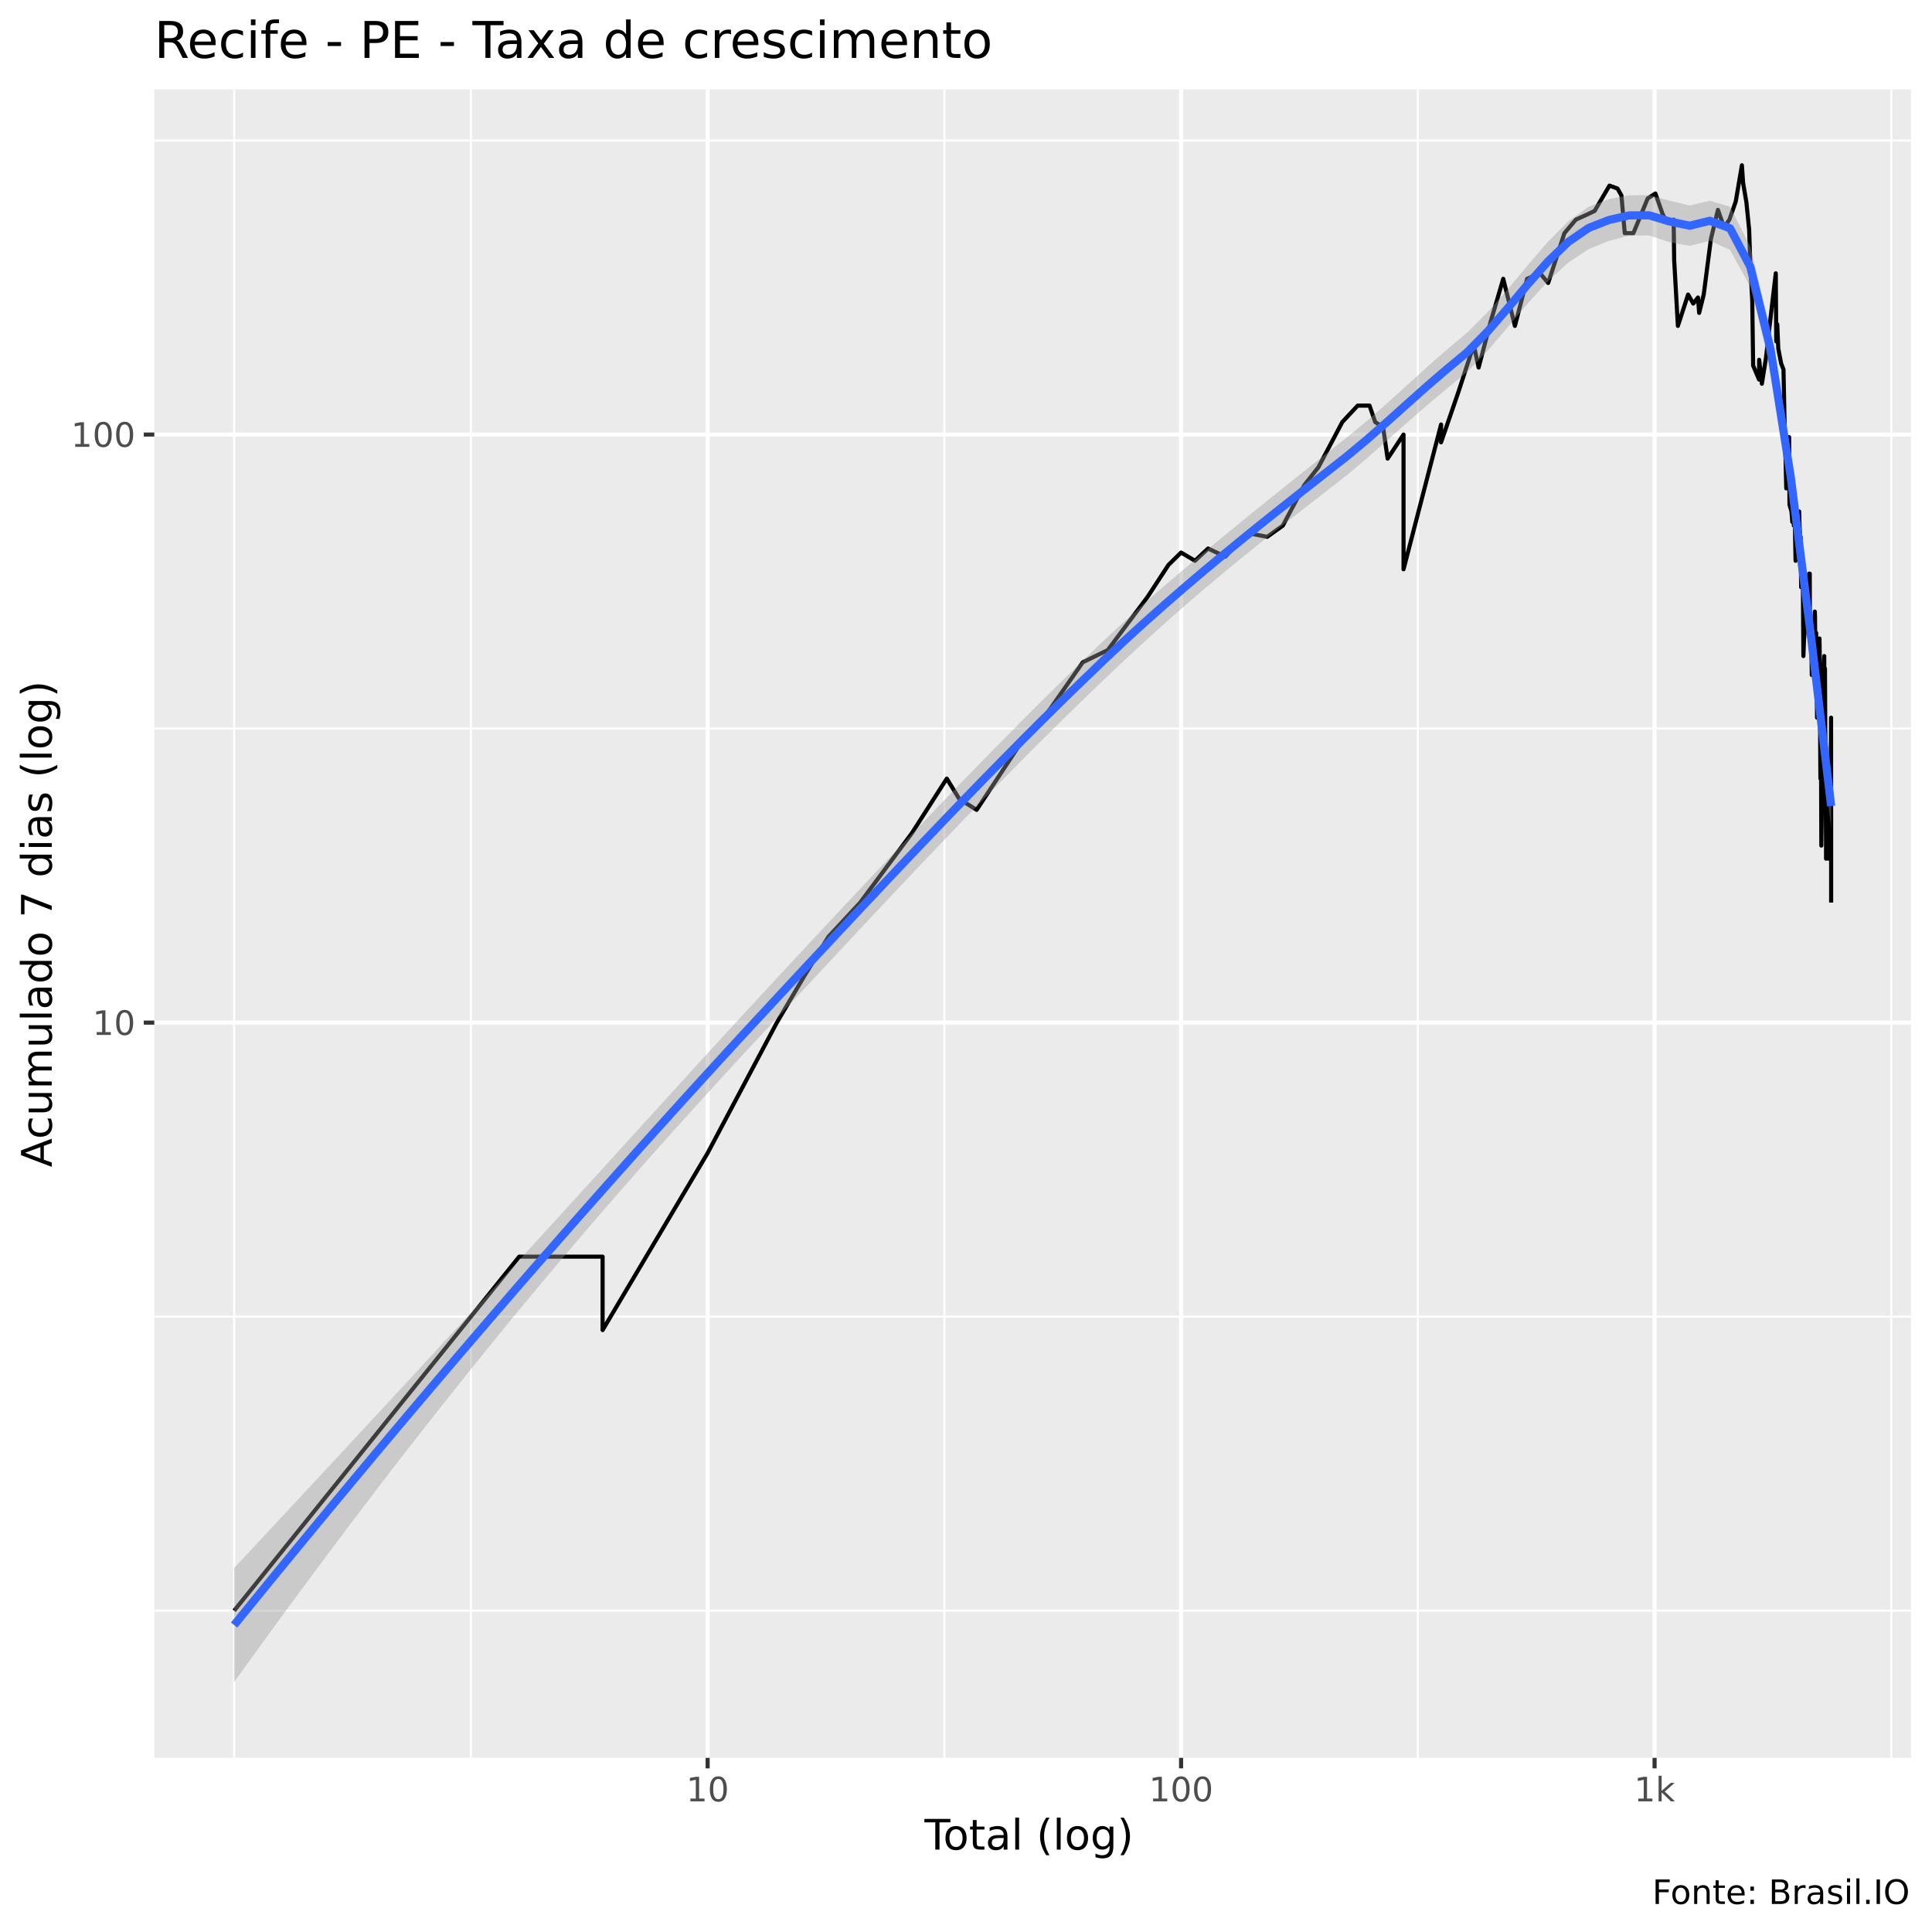
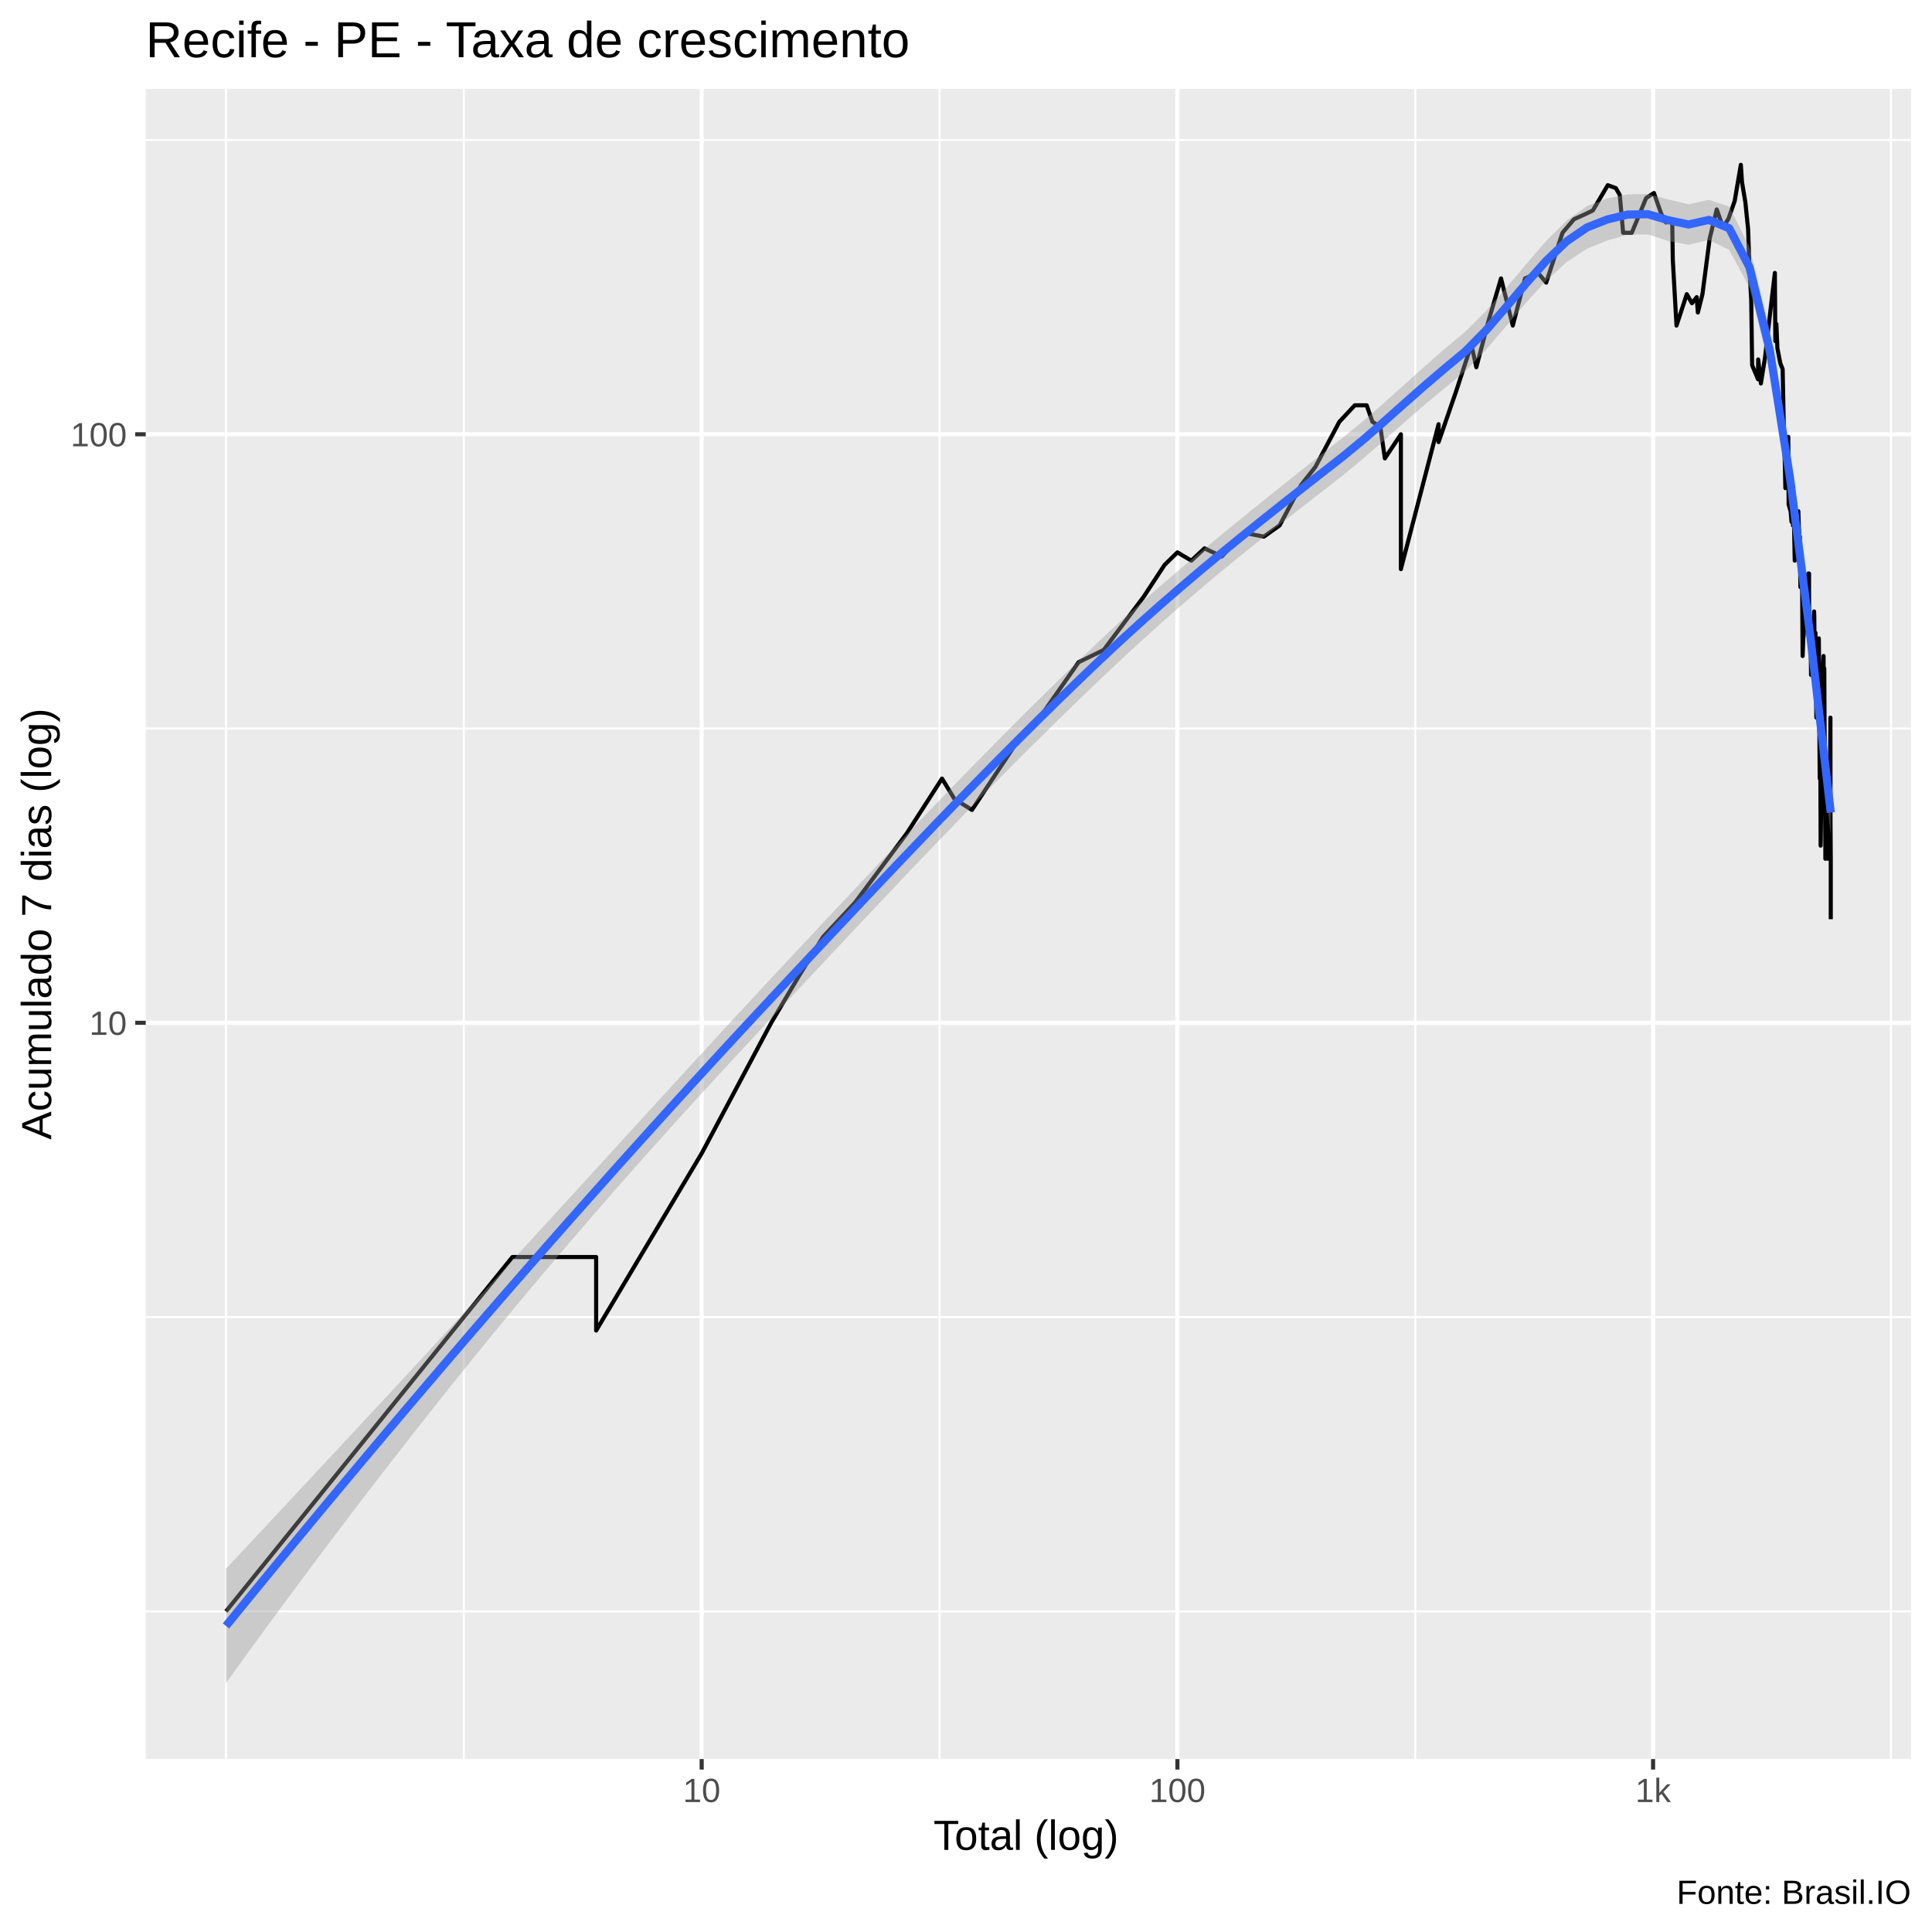
<svg xmlns="http://www.w3.org/2000/svg" viewBox="0 0 504.00 504.00">
  <defs>
    <style type="text/css">
    line, polyline, polygon, path, rect, circle {
      fill: none;
      stroke: #000000;
      stroke-linecap: round;
      stroke-linejoin: round;
      stroke-miterlimit: 10.00;
    }
  </style>
  </defs>
  <rect width="100%" height="100%" style="stroke: none; fill: #FFFFFF;" />
-   <rect x="0" y="0.00" width="504.00" height="504.00" style="stroke-width: 1.07; stroke: #FFFFFF; fill: #FFFFFF;" />
+   <rect x="-0" y="0.00" width="504.00" height="504.00" style="stroke-width: 1.07; stroke: #FFFFFF; fill: #FFFFFF;" />
  <defs>
-     <clipPath id="cpNDAuMjV8NDk4LjUyfDQ1OC41N3wyMy4zMw==">
-       <rect x="40.25" y="23.33" width="458.27" height="435.24" />
+     <clipPath id="cpMzguMDJ8NDk4LjUyfDQ1OC44OHwyMy4xOQ==">
+       <rect x="38.02" y="23.19" width="460.50" height="435.69" />
    </clipPath>
  </defs>
-   <rect x="40.25" y="23.33" width="458.27" height="435.24" style="stroke-width: 1.07; stroke: none; fill: #EBEBEB;" clip-path="url(#cpNDAuMjV8NDk4LjUyfDQ1OC41N3wyMy4zMw==)" />
-   <polyline points="40.25,420.18 498.52,420.18 " style="stroke-width: 0.53; stroke: #FFFFFF; stroke-linecap: butt;" clip-path="url(#cpNDAuMjV8NDk4LjUyfDQ1OC41N3wyMy4zMw==)" />
-   <polyline points="40.25,343.47 498.52,343.47 " style="stroke-width: 0.53; stroke: #FFFFFF; stroke-linecap: butt;" clip-path="url(#cpNDAuMjV8NDk4LjUyfDQ1OC41N3wyMy4zMw==)" />
-   <polyline points="40.25,190.06 498.52,190.06 " style="stroke-width: 0.53; stroke: #FFFFFF; stroke-linecap: butt;" clip-path="url(#cpNDAuMjV8NDk4LjUyfDQ1OC41N3wyMy4zMw==)" />
-   <polyline points="40.25,36.65 498.52,36.65 " style="stroke-width: 0.53; stroke: #FFFFFF; stroke-linecap: butt;" clip-path="url(#cpNDAuMjV8NDk4LjUyfDQ1OC41N3wyMy4zMw==)" />
-   <polyline points="61.08,458.57 61.08,23.33 " style="stroke-width: 0.53; stroke: #FFFFFF; stroke-linecap: butt;" clip-path="url(#cpNDAuMjV8NDk4LjUyfDQ1OC41N3wyMy4zMw==)" />
-   <polyline points="122.84,458.57 122.84,23.33 " style="stroke-width: 0.53; stroke: #FFFFFF; stroke-linecap: butt;" clip-path="url(#cpNDAuMjV8NDk4LjUyfDQ1OC41N3wyMy4zMw==)" />
-   <polyline points="246.36,458.57 246.36,23.33 " style="stroke-width: 0.53; stroke: #FFFFFF; stroke-linecap: butt;" clip-path="url(#cpNDAuMjV8NDk4LjUyfDQ1OC41N3wyMy4zMw==)" />
-   <polyline points="369.87,458.57 369.87,23.33 " style="stroke-width: 0.53; stroke: #FFFFFF; stroke-linecap: butt;" clip-path="url(#cpNDAuMjV8NDk4LjUyfDQ1OC41N3wyMy4zMw==)" />
-   <polyline points="493.39,458.57 493.39,23.33 " style="stroke-width: 0.53; stroke: #FFFFFF; stroke-linecap: butt;" clip-path="url(#cpNDAuMjV8NDk4LjUyfDQ1OC41N3wyMy4zMw==)" />
-   <polyline points="40.25,266.77 498.52,266.77 " style="stroke-width: 1.07; stroke: #FFFFFF; stroke-linecap: butt;" clip-path="url(#cpNDAuMjV8NDk4LjUyfDQ1OC41N3wyMy4zMw==)" />
-   <polyline points="40.25,113.36 498.52,113.36 " style="stroke-width: 1.07; stroke: #FFFFFF; stroke-linecap: butt;" clip-path="url(#cpNDAuMjV8NDk4LjUyfDQ1OC41N3wyMy4zMw==)" />
-   <polyline points="184.60,458.57 184.60,23.33 " style="stroke-width: 1.07; stroke: #FFFFFF; stroke-linecap: butt;" clip-path="url(#cpNDAuMjV8NDk4LjUyfDQ1OC41N3wyMy4zMw==)" />
-   <polyline points="308.11,458.57 308.11,23.33 " style="stroke-width: 1.07; stroke: #FFFFFF; stroke-linecap: butt;" clip-path="url(#cpNDAuMjV8NDk4LjUyfDQ1OC41N3wyMy4zMw==)" />
-   <polyline points="431.63,458.57 431.63,23.33 " style="stroke-width: 1.07; stroke: #FFFFFF; stroke-linecap: butt;" clip-path="url(#cpNDAuMjV8NDk4LjUyfDQ1OC41N3wyMy4zMw==)" />
-   <polyline points="61.08,420.18 98.27,374.00 120.02,346.98 135.45,327.82 135.45,327.82 135.45,327.82 135.45,327.82 147.42,327.82 157.20,327.82 157.20,346.98 184.60,300.80 202.65,266.77 209.81,254.62 216.13,244.35 224.40,235.45 237.88,217.34 246.99,203.11 250.25,208.44 254.78,211.27 266.46,193.57 270.93,189.27 282.47,172.76 288.98,169.59 299.40,155.66 304.80,147.39 308.11,144.14 311.74,146.29 315.14,143.09 319.65,145.21 325.39,139.05 330.58,140.04 334.65,137.12 340.24,126.58 343.94,121.87 350.16,110.11 354.18,105.81 357.27,105.81 358.75,110.11 360.80,111.39 361.99,119.64 366.14,113.36 366.14,131.64 366.14,148.51 375.93,110.74 375.93,115.39 380.43,102.33 384.45,89.99 385.73,95.88 388.80,84.16 392.15,72.73 395.19,85.02 398.38,72.73 401.76,71.30 403.87,73.82 408.11,60.82 411.10,57.29 413.63,56.15 415.98,55.03 419.86,48.42 421.96,49.18 422.98,50.99 423.85,60.82 426.10,60.82 429.83,51.78 431.84,50.47 433.73,55.86 434.96,58.15 435.81,57.86 436.60,57.29 436.74,67.84 437.71,85.02 440.37,76.84 441.72,79.19 442.95,77.61 443.26,81.63 444.45,76.84 446.32,62.36 448.16,54.75 449.76,59.33 451.15,57.29 452.80,52.57 454.41,43.11 454.72,47.67 455.59,52.84 456.30,59.92 456.64,69.89 457.11,78.40 457.34,95.37 458.88,99.02 458.91,93.86 459.62,100.11 460.69,93.36 461.43,86.79 462.59,76.84 463.25,71.30 463.37,89.06 463.63,84.59 463.90,90.94 464.66,94.86 465.26,96.39 465.58,112.04 465.83,121.12 465.98,127.40 466.00,119.64 466.73,114.03 466.82,131.64 467.34,133.42 467.56,136.17 467.89,133.42 467.95,137.12 468.11,130.77 468.41,146.29 468.73,137.12 469.35,133.42 469.45,137.12 469.66,141.04 469.74,140.04 469.77,145.21 469.87,153.19 470.29,148.51 470.45,171.15 470.63,166.56 470.89,163.66 471.02,160.88 471.07,159.54 471.30,153.19 471.66,155.66 471.94,149.65 472.11,149.65 472.14,160.88 472.19,165.09 472.27,163.66 472.49,163.66 472.64,176.09 472.96,172.76 473.21,168.05 473.36,160.88 473.43,159.54 473.48,160.88 473.56,169.59 473.78,165.09 473.90,177.82 474.02,187.22 474.26,179.60 474.31,181.42 474.41,177.82 474.65,166.56 474.75,174.40 474.75,183.30 474.80,189.27 474.89,203.11 474.99,198.17 475.06,200.59 475.13,220.59 475.39,200.59 475.56,185.23 475.75,174.40 475.89,171.15 475.91,176.09 475.98,176.09 476.08,174.40 476.15,189.27 476.22,198.17 476.36,220.59 476.36,224.00 476.38,200.59 476.52,211.27 476.59,214.24 476.68,211.27 476.77,208.44 476.87,217.34 476.91,208.44 476.96,203.11 476.96,224.00 477.19,203.11 477.33,198.17 477.42,198.17 477.44,205.72 477.62,195.83 477.64,193.57 477.67,187.22 477.69,214.24 477.69,235.45 " style="stroke-width: 1.07; stroke-linecap: butt;" clip-path="url(#cpNDAuMjV8NDk4LjUyfDQ1OC41N3wyMy4zMw==)" />
-   <polygon points="61.08,409.05 66.36,403.39 71.63,397.73 76.91,392.07 82.18,386.40 87.45,380.73 92.73,375.05 98.00,369.36 103.27,363.67 108.55,357.97 113.82,352.25 119.09,346.53 124.37,340.80 129.64,335.05 134.91,329.30 140.19,323.53 145.46,317.75 150.73,311.96 156.01,306.17 161.28,300.37 166.55,294.57 171.83,288.77 177.10,282.98 182.37,277.20 187.65,271.44 192.92,265.70 198.20,259.98 203.47,254.29 208.74,248.61 214.02,242.95 219.29,237.30 224.56,231.68 229.84,226.08 235.11,220.51 240.38,214.97 245.66,209.46 250.93,203.99 256.20,198.56 261.48,193.18 266.75,187.85 272.02,182.58 277.30,177.38 282.57,172.26 287.84,167.21 293.12,162.29 298.39,157.53 303.67,152.91 308.94,148.41 314.21,143.99 319.49,139.64 324.76,135.33 330.03,131.07 335.31,126.83 340.58,122.62 345.85,118.44 351.13,114.29 356.40,109.95 361.67,105.35 366.95,100.58 372.22,95.79 377.49,91.16 382.77,86.74 388.04,81.47 393.31,75.45 398.59,69.13 403.86,63.01 409.13,57.72 414.41,53.94 419.68,51.95 424.96,50.94 430.23,50.92 435.50,52.35 440.78,53.61 446.05,52.36 451.32,53.92 456.60,64.35 461.87,85.97 467.14,119.77 472.42,162.00 477.69,204.41 477.69,216.12 472.42,169.79 467.14,128.95 461.87,96.11 456.60,74.84 451.32,65.21 446.05,62.81 440.78,64.15 435.50,63.18 430.23,61.43 424.96,61.44 419.68,62.86 414.41,65.01 409.13,68.49 403.86,73.32 398.59,79.10 393.31,85.36 388.04,91.54 382.77,96.99 377.49,101.35 372.22,105.77 366.95,110.37 361.67,115.07 356.40,119.72 351.13,124.12 345.85,128.25 340.58,132.35 335.31,136.47 330.03,140.62 324.76,144.85 319.49,149.17 314.21,153.59 308.94,158.13 303.67,162.78 298.39,167.55 293.12,172.44 287.84,177.43 282.57,182.52 277.30,187.66 272.02,192.88 266.75,198.15 261.48,203.49 256.20,208.88 250.93,214.32 245.66,219.81 240.38,225.35 235.11,230.92 229.84,236.52 224.56,242.15 219.29,247.79 214.02,253.43 208.74,259.09 203.47,264.73 198.20,270.39 192.92,276.09 187.65,281.83 182.37,287.61 177.10,293.45 171.83,299.33 166.55,305.28 161.28,311.29 156.01,317.36 150.73,323.50 145.46,329.71 140.19,336.00 134.91,342.35 129.64,348.78 124.37,355.29 119.09,361.87 113.82,368.52 108.55,375.24 103.27,382.03 98.00,388.90 92.73,395.83 87.45,402.83 82.18,409.89 76.91,417.02 71.63,424.21 66.36,431.47 61.08,438.79 " style="stroke-width: 0.00; stroke: none; fill: #999999; fill-opacity: 0.40;" clip-path="url(#cpNDAuMjV8NDk4LjUyfDQ1OC41N3wyMy4zMw==)" />
-   <polyline points="61.08,409.05 66.36,403.39 71.63,397.73 76.91,392.07 82.18,386.40 87.45,380.73 92.73,375.05 98.00,369.36 103.27,363.67 108.55,357.97 113.82,352.25 119.09,346.53 124.37,340.80 129.64,335.05 134.91,329.30 140.19,323.53 145.46,317.75 150.73,311.96 156.01,306.17 161.28,300.37 166.55,294.57 171.83,288.77 177.10,282.98 182.37,277.20 187.65,271.44 192.92,265.70 198.20,259.98 203.47,254.29 208.74,248.61 214.02,242.95 219.29,237.30 224.56,231.68 229.84,226.08 235.11,220.51 240.38,214.97 245.66,209.46 250.93,203.99 256.20,198.56 261.48,193.18 266.75,187.85 272.02,182.58 277.30,177.38 282.57,172.26 287.84,167.21 293.12,162.29 298.39,157.53 303.67,152.91 308.94,148.41 314.21,143.99 319.49,139.64 324.76,135.33 330.03,131.07 335.31,126.83 340.58,122.62 345.85,118.44 351.13,114.29 356.40,109.95 361.67,105.35 366.95,100.58 372.22,95.79 377.49,91.16 382.77,86.74 388.04,81.47 393.31,75.45 398.59,69.13 403.86,63.01 409.13,57.72 414.41,53.94 419.68,51.95 424.96,50.94 430.23,50.92 435.50,52.35 440.78,53.61 446.05,52.36 451.32,53.92 456.60,64.35 461.87,85.97 467.14,119.77 472.42,162.00 477.69,204.41 " style="stroke-width: 2.13; stroke: none;" clip-path="url(#cpNDAuMjV8NDk4LjUyfDQ1OC41N3wyMy4zMw==)" />
-   <polyline points="477.69,216.12 472.42,169.79 467.14,128.95 461.87,96.11 456.60,74.84 451.32,65.21 446.05,62.81 440.78,64.15 435.50,63.18 430.23,61.43 424.96,61.44 419.68,62.86 414.41,65.01 409.13,68.49 403.86,73.32 398.59,79.10 393.31,85.36 388.04,91.54 382.77,96.99 377.49,101.35 372.22,105.77 366.95,110.37 361.67,115.07 356.40,119.72 351.13,124.12 345.85,128.25 340.58,132.35 335.31,136.47 330.03,140.62 324.76,144.85 319.49,149.17 314.21,153.59 308.94,158.13 303.67,162.78 298.39,167.55 293.12,172.44 287.84,177.43 282.57,182.52 277.30,187.66 272.02,192.88 266.75,198.15 261.48,203.49 256.20,208.88 250.93,214.32 245.66,219.81 240.38,225.35 235.11,230.92 229.84,236.52 224.56,242.15 219.29,247.79 214.02,253.43 208.74,259.09 203.47,264.73 198.20,270.39 192.92,276.09 187.65,281.83 182.37,287.61 177.10,293.45 171.83,299.33 166.55,305.28 161.28,311.29 156.01,317.36 150.73,323.50 145.46,329.71 140.19,336.00 134.91,342.35 129.64,348.78 124.37,355.29 119.09,361.87 113.82,368.52 108.55,375.24 103.27,382.03 98.00,388.90 92.73,395.83 87.45,402.83 82.18,409.89 76.91,417.02 71.63,424.21 66.36,431.47 61.08,438.79 " style="stroke-width: 2.13; stroke: none;" clip-path="url(#cpNDAuMjV8NDk4LjUyfDQ1OC41N3wyMy4zMw==)" />
-   <polyline points="61.08,423.92 66.36,417.43 71.63,410.97 76.91,404.54 82.18,398.15 87.45,391.78 92.73,385.44 98.00,379.13 103.27,372.85 108.55,366.60 113.82,360.39 119.09,354.20 124.37,348.04 129.64,341.92 134.91,335.82 140.19,329.76 145.46,323.73 150.73,317.73 156.01,311.76 161.28,305.83 166.55,299.92 171.83,294.05 177.10,288.21 182.37,282.41 187.65,276.63 192.92,270.89 198.20,265.19 203.47,259.51 208.74,253.85 214.02,248.19 219.29,242.54 224.56,236.91 229.84,231.30 235.11,225.71 240.38,220.16 245.66,214.64 250.93,209.15 256.20,203.72 261.48,198.33 266.75,193.00 272.02,187.73 277.30,182.52 282.57,177.39 287.84,172.32 293.12,167.36 298.39,162.54 303.67,157.85 308.94,153.27 314.21,148.79 319.49,144.41 324.76,140.09 330.03,135.84 335.31,131.65 340.58,127.48 345.85,123.34 351.13,119.21 356.40,114.83 361.67,110.21 366.95,105.48 372.22,100.78 377.49,96.25 382.77,91.87 388.04,86.51 393.31,80.41 398.59,74.11 403.86,68.16 409.13,63.10 414.41,59.47 419.68,57.40 424.96,56.19 430.23,56.17 435.50,57.76 440.78,58.88 446.05,57.59 451.32,59.57 456.60,69.59 461.87,91.04 467.14,124.36 472.42,165.89 477.69,210.27 " style="stroke-width: 2.13; stroke: #3366FF; stroke-linecap: butt;" clip-path="url(#cpNDAuMjV8NDk4LjUyfDQ1OC41N3wyMy4zMw==)" />
+   <rect x="38.02" y="23.19" width="460.50" height="435.69" style="stroke-width: 1.07; stroke: none; fill: #EBEBEB;" clip-path="url(#cpMzguMDJ8NDk4LjUyfDQ1OC44OHwyMy4xOQ==)" />
+   <polyline points="38.02,420.35 498.52,420.35 " style="stroke-width: 0.53; stroke: #FFFFFF; stroke-linecap: butt;" clip-path="url(#cpMzguMDJ8NDk4LjUyfDQ1OC44OHwyMy4xOQ==)" />
+   <polyline points="38.02,343.59 498.52,343.59 " style="stroke-width: 0.53; stroke: #FFFFFF; stroke-linecap: butt;" clip-path="url(#cpMzguMDJ8NDk4LjUyfDQ1OC44OHwyMy4xOQ==)" />
+   <polyline points="38.02,190.06 498.52,190.06 " style="stroke-width: 0.53; stroke: #FFFFFF; stroke-linecap: butt;" clip-path="url(#cpMzguMDJ8NDk4LjUyfDQ1OC44OHwyMy4xOQ==)" />
+   <polyline points="38.02,36.52 498.52,36.52 " style="stroke-width: 0.53; stroke: #FFFFFF; stroke-linecap: butt;" clip-path="url(#cpMzguMDJ8NDk4LjUyfDQ1OC44OHwyMy4xOQ==)" />
+   <polyline points="58.95,458.88 58.95,23.19 " style="stroke-width: 0.53; stroke: #FFFFFF; stroke-linecap: butt;" clip-path="url(#cpMzguMDJ8NDk4LjUyfDQ1OC44OHwyMy4xOQ==)" />
+   <polyline points="121.00,458.88 121.00,23.19 " style="stroke-width: 0.53; stroke: #FFFFFF; stroke-linecap: butt;" clip-path="url(#cpMzguMDJ8NDk4LjUyfDQ1OC44OHwyMy4xOQ==)" />
+   <polyline points="245.10,458.88 245.10,23.19 " style="stroke-width: 0.53; stroke: #FFFFFF; stroke-linecap: butt;" clip-path="url(#cpMzguMDJ8NDk4LjUyfDQ1OC44OHwyMy4xOQ==)" />
+   <polyline points="369.20,458.88 369.20,23.19 " style="stroke-width: 0.53; stroke: #FFFFFF; stroke-linecap: butt;" clip-path="url(#cpMzguMDJ8NDk4LjUyfDQ1OC44OHwyMy4xOQ==)" />
+   <polyline points="493.29,458.88 493.29,23.19 " style="stroke-width: 0.53; stroke: #FFFFFF; stroke-linecap: butt;" clip-path="url(#cpMzguMDJ8NDk4LjUyfDQ1OC44OHwyMy4xOQ==)" />
+   <polyline points="38.02,266.82 498.52,266.82 " style="stroke-width: 1.07; stroke: #FFFFFF; stroke-linecap: butt;" clip-path="url(#cpMzguMDJ8NDk4LjUyfDQ1OC44OHwyMy4xOQ==)" />
+   <polyline points="38.02,113.29 498.52,113.29 " style="stroke-width: 1.07; stroke: #FFFFFF; stroke-linecap: butt;" clip-path="url(#cpMzguMDJ8NDk4LjUyfDQ1OC44OHwyMy4xOQ==)" />
+   <polyline points="183.05,458.88 183.05,23.19 " style="stroke-width: 1.07; stroke: #FFFFFF; stroke-linecap: butt;" clip-path="url(#cpMzguMDJ8NDk4LjUyfDQ1OC44OHwyMy4xOQ==)" />
+   <polyline points="307.15,458.88 307.15,23.19 " style="stroke-width: 1.07; stroke: #FFFFFF; stroke-linecap: butt;" clip-path="url(#cpMzguMDJ8NDk4LjUyfDQ1OC44OHwyMy4xOQ==)" />
+   <polyline points="431.24,458.88 431.24,23.19 " style="stroke-width: 1.07; stroke: #FFFFFF; stroke-linecap: butt;" clip-path="url(#cpMzguMDJ8NDk4LjUyfDQ1OC44OHwyMy4xOQ==)" />
+   <polyline points="58.95,420.35 96.31,374.13 118.16,347.10 133.67,327.92 133.67,327.92 133.67,327.92 133.67,327.92 145.69,327.92 155.52,327.92 155.52,347.10 183.05,300.88 201.18,266.82 208.38,254.66 214.73,244.39 223.04,235.48 236.58,217.35 245.74,203.11 249.00,208.45 253.56,211.28 265.30,193.57 269.79,189.26 281.38,172.74 287.92,169.56 298.39,155.62 303.81,147.35 307.15,144.10 310.79,146.25 314.21,143.05 318.74,145.16 324.51,139.00 329.71,139.99 333.81,137.07 339.42,126.52 343.14,121.81 349.39,110.04 353.42,105.73 356.53,105.73 358.02,110.04 360.08,111.32 361.27,119.58 365.45,113.29 365.45,131.59 365.45,148.47 375.28,110.67 375.28,115.32 379.80,102.25 383.84,89.91 385.13,95.80 388.21,84.07 391.57,72.63 394.64,84.93 397.83,72.63 401.23,71.20 403.35,73.73 407.61,60.72 410.62,57.18 413.16,56.04 415.52,54.91 419.42,48.31 421.52,49.07 422.55,50.87 423.43,60.72 425.68,60.72 429.43,51.66 431.46,50.35 433.36,55.75 434.59,58.04 435.44,57.75 436.23,57.18 436.38,67.74 437.35,84.93 440.03,76.74 441.38,79.10 442.62,77.52 442.92,81.53 444.12,76.74 446.00,62.25 447.85,54.64 449.45,59.22 450.86,57.18 452.52,52.46 454.13,42.99 454.44,47.56 455.31,52.73 456.03,59.81 456.37,69.79 456.84,78.30 457.08,95.28 458.62,98.95 458.66,93.77 459.36,100.03 460.44,93.28 461.19,86.70 462.35,76.74 463.01,71.20 463.13,88.98 463.40,84.50 463.67,90.85 464.43,94.78 465.04,96.31 465.35,111.97 465.61,121.06 465.75,127.34 465.78,119.58 466.51,113.96 466.60,131.59 467.12,133.37 467.35,136.13 467.68,133.37 467.73,137.07 467.89,130.72 468.19,146.25 468.52,137.07 469.14,133.37 469.24,137.07 469.46,140.99 469.54,139.99 469.56,145.16 469.67,153.15 470.09,148.47 470.25,171.13 470.43,166.53 470.69,163.63 470.82,160.85 470.87,159.51 471.10,153.15 471.46,155.62 471.74,149.61 471.92,149.61 471.94,160.85 471.99,165.07 472.07,163.63 472.30,163.63 472.45,176.07 472.77,172.74 473.02,168.03 473.17,160.85 473.24,159.51 473.29,160.85 473.37,169.56 473.59,165.07 473.71,177.81 473.83,187.21 474.08,179.58 474.13,181.41 474.22,177.81 474.47,166.53 474.56,174.39 474.56,183.29 474.61,189.26 474.71,203.11 474.80,198.17 474.88,200.59 474.95,220.60 475.21,200.59 475.38,185.22 475.57,174.39 475.71,171.13 475.73,176.07 475.80,176.07 475.90,174.39 475.97,189.26 476.04,198.17 476.18,220.60 476.18,224.02 476.20,200.59 476.34,211.28 476.41,214.25 476.51,211.28 476.60,208.45 476.69,217.35 476.74,208.45 476.78,203.11 476.78,224.02 477.02,203.11 477.15,198.17 477.25,198.17 477.27,205.72 477.45,195.83 477.47,193.57 477.50,187.21 477.52,214.25 477.59,224.02 477.59,239.79 " style="stroke-width: 1.07; stroke-linecap: butt;" clip-path="url(#cpMzguMDJ8NDk4LjUyfDQ1OC44OHwyMy4xOQ==)" />
+   <polygon points="58.95,409.24 64.25,403.58 69.55,397.91 74.85,392.23 80.15,386.55 85.45,380.87 90.75,375.18 96.05,369.48 101.35,363.78 106.65,358.06 111.95,352.34 117.24,346.61 122.54,340.87 127.84,335.12 133.14,329.36 138.44,323.58 143.74,317.80 149.04,312.00 154.34,306.20 159.64,300.40 164.94,294.60 170.24,288.79 175.54,283.00 180.83,277.22 186.13,271.45 191.43,265.70 196.73,259.98 202.03,254.28 207.33,248.60 212.63,242.94 217.93,237.29 223.23,231.66 228.53,226.06 233.83,220.49 239.13,214.95 244.43,209.44 249.72,203.96 255.02,198.53 260.32,193.15 265.62,187.82 270.92,182.55 276.22,177.35 281.52,172.22 286.82,167.17 292.12,162.24 297.42,157.47 302.72,152.84 308.02,148.32 313.31,143.88 318.61,139.51 323.91,135.18 329.21,130.90 334.51,126.64 339.81,122.42 345.11,118.23 350.41,114.08 355.71,109.74 361.01,105.14 366.31,100.39 371.61,95.60 376.90,90.98 382.20,86.57 387.50,81.28 392.80,75.26 398.10,68.93 403.40,62.81 408.70,57.53 414.00,53.76 419.30,51.76 424.60,50.70 429.90,50.61 435.20,52.03 440.49,53.29 445.79,52.13 451.09,53.89 456.39,64.46 461.69,86.27 466.99,120.33 472.29,162.35 477.59,206.14 477.59,217.83 472.29,170.14 466.99,129.46 461.69,96.41 456.39,74.97 451.09,65.19 445.79,62.61 440.49,63.84 435.20,62.87 429.90,61.14 424.60,61.23 419.30,62.73 414.00,64.89 408.70,68.36 403.40,73.18 398.10,78.95 392.80,85.22 387.50,91.40 382.20,96.86 376.90,101.23 371.61,105.63 366.31,110.22 361.01,114.90 355.71,119.54 350.41,123.94 345.11,128.07 339.81,132.18 334.51,136.31 329.21,140.48 323.91,144.73 318.61,149.06 313.31,153.50 308.02,158.05 302.72,162.72 297.42,167.50 292.12,172.40 286.82,177.40 281.52,182.49 276.22,187.64 270.92,192.86 265.62,198.13 260.32,203.47 255.02,208.87 249.72,214.31 244.43,219.81 239.13,225.34 233.83,230.92 228.53,236.52 223.23,242.15 217.93,247.79 212.63,253.44 207.33,259.10 202.03,264.75 196.73,270.42 191.43,276.12 186.13,281.87 180.83,287.66 175.54,293.50 170.24,299.40 164.94,305.35 159.64,311.37 154.34,317.45 149.04,323.60 143.74,329.82 138.44,336.11 133.14,342.48 127.84,348.92 122.54,355.44 117.24,362.03 111.95,368.69 106.65,375.42 101.35,382.23 96.05,389.10 90.75,396.04 85.45,403.05 80.15,410.13 74.85,417.27 69.55,424.47 64.25,431.74 58.95,439.07 " style="stroke-width: 0.00; stroke: none; fill: #999999; fill-opacity: 0.40;" clip-path="url(#cpMzguMDJ8NDk4LjUyfDQ1OC44OHwyMy4xOQ==)" />
+   <polyline points="58.95,409.24 64.25,403.58 69.55,397.91 74.85,392.23 80.15,386.55 85.45,380.87 90.75,375.18 96.05,369.48 101.35,363.78 106.65,358.06 111.95,352.34 117.24,346.61 122.54,340.87 127.84,335.12 133.14,329.36 138.44,323.58 143.74,317.80 149.04,312.00 154.34,306.20 159.64,300.40 164.94,294.60 170.24,288.79 175.54,283.00 180.83,277.22 186.13,271.45 191.43,265.70 196.73,259.98 202.03,254.28 207.33,248.60 212.63,242.94 217.93,237.29 223.23,231.66 228.53,226.06 233.83,220.49 239.13,214.95 244.43,209.44 249.72,203.96 255.02,198.53 260.32,193.15 265.62,187.82 270.92,182.55 276.22,177.35 281.52,172.22 286.82,167.17 292.12,162.24 297.42,157.47 302.72,152.84 308.02,148.32 313.31,143.88 318.61,139.51 323.91,135.18 329.21,130.90 334.51,126.64 339.81,122.42 345.11,118.23 350.41,114.08 355.71,109.74 361.01,105.14 366.31,100.39 371.61,95.60 376.90,90.98 382.20,86.57 387.50,81.28 392.80,75.26 398.10,68.93 403.40,62.81 408.70,57.53 414.00,53.76 419.30,51.76 424.60,50.70 429.90,50.61 435.20,52.03 440.49,53.29 445.79,52.13 451.09,53.89 456.39,64.46 461.69,86.27 466.99,120.33 472.29,162.35 477.59,206.14 " style="stroke-width: 2.13; stroke: none;" clip-path="url(#cpMzguMDJ8NDk4LjUyfDQ1OC44OHwyMy4xOQ==)" />
+   <polyline points="477.59,217.83 472.29,170.14 466.99,129.46 461.69,96.41 456.39,74.97 451.09,65.19 445.79,62.61 440.49,63.84 435.20,62.87 429.90,61.14 424.60,61.23 419.30,62.73 414.00,64.89 408.70,68.36 403.40,73.18 398.10,78.95 392.80,85.22 387.50,91.40 382.20,96.86 376.90,101.23 371.61,105.63 366.31,110.22 361.01,114.90 355.71,119.54 350.41,123.94 345.11,128.07 339.81,132.18 334.51,136.31 329.21,140.48 323.91,144.73 318.61,149.06 313.31,153.50 308.02,158.05 302.72,162.72 297.42,167.50 292.12,172.40 286.82,177.40 281.52,182.49 276.22,187.64 270.92,192.86 265.62,198.13 260.32,203.47 255.02,208.87 249.72,214.31 244.43,219.81 239.13,225.34 233.83,230.92 228.53,236.52 223.23,242.15 217.93,247.79 212.63,253.44 207.33,259.10 202.03,264.75 196.73,270.42 191.43,276.12 186.13,281.87 180.83,287.66 175.54,293.50 170.24,299.40 164.94,305.35 159.64,311.37 154.34,317.45 149.04,323.60 143.74,329.82 138.44,336.11 133.14,342.48 127.84,348.92 122.54,355.44 117.24,362.03 111.95,368.69 106.65,375.42 101.35,382.23 96.05,389.10 90.75,396.04 85.45,403.05 80.15,410.13 74.85,417.27 69.55,424.47 64.25,431.74 58.95,439.07 " style="stroke-width: 2.13; stroke: none;" clip-path="url(#cpMzguMDJ8NDk4LjUyfDQ1OC44OHwyMy4xOQ==)" />
+   <polyline points="58.95,424.16 64.25,417.66 69.55,411.19 74.85,404.75 80.15,398.34 85.45,391.96 90.75,385.61 96.05,379.29 101.35,373.00 106.65,366.74 111.95,360.52 117.24,354.32 122.54,348.15 127.84,342.02 133.14,335.92 138.44,329.85 143.74,323.81 149.04,317.80 154.34,311.83 159.64,305.88 164.94,299.97 170.24,294.10 175.54,288.25 180.83,282.44 186.13,276.66 191.43,270.91 196.73,265.20 202.03,259.52 207.33,253.85 212.63,248.19 217.93,242.54 223.23,236.91 228.53,231.29 233.83,225.70 239.13,220.15 244.43,214.62 249.72,209.14 255.02,203.70 260.32,198.31 265.62,192.98 270.92,187.70 276.22,182.49 281.52,177.35 286.82,172.29 292.12,167.32 297.42,162.49 302.72,157.78 308.02,153.19 313.31,148.69 318.61,144.29 323.91,139.96 329.21,135.69 334.51,131.48 339.81,127.30 345.11,123.15 350.41,119.01 355.71,114.64 361.01,110.02 366.31,105.30 371.61,100.62 376.90,96.11 382.20,91.71 387.50,86.34 392.80,80.24 398.10,73.94 403.40,67.99 408.70,62.94 414.00,59.33 419.30,57.25 424.60,55.97 429.90,55.88 435.20,57.45 440.49,58.56 445.79,57.37 451.09,59.54 456.39,69.72 461.69,91.34 466.99,124.89 472.29,166.25 477.59,211.98 " style="stroke-width: 2.13; stroke: #3366FF; stroke-linecap: butt;" clip-path="url(#cpMzguMDJ8NDk4LjUyfDQ1OC44OHwyMy4xOQ==)" />
  <defs>
    <clipPath id="cpMC4wMHw1MDQuMDB8NTA0LjAwfDAuMDA=">
      <rect x="0.00" y="0.00" width="504.00" height="504.00" />
    </clipPath>
  </defs>
  <g clip-path="url(#cpMC4wMHw1MDQuMDB8NTA0LjAwfDAuMDA=)">
-     <text x="24.13" y="269.98" style="font-size: 8.80px; fill: #4D4D4D; font-family: DejaVu Sans;" textLength="11.20px" lengthAdjust="spacingAndGlyphs">10</text>
+     <text x="23.30" y="269.97" style="font-size: 8.80px; fill: #4D4D4D; font-family: Arial;" textLength="9.79px" lengthAdjust="spacingAndGlyphs">10</text>
  </g>
  <g clip-path="url(#cpMC4wMHw1MDQuMDB8NTA0LjAwfDAuMDA=)">
-     <text x="18.53" y="116.56" style="font-size: 8.80px; fill: #4D4D4D; font-family: DejaVu Sans;" textLength="16.80px" lengthAdjust="spacingAndGlyphs">100</text>
+     <text x="18.41" y="116.44" style="font-size: 8.80px; fill: #4D4D4D; font-family: Arial;" textLength="14.68px" lengthAdjust="spacingAndGlyphs">100</text>
  </g>
-   <polyline points="37.51,266.77 40.25,266.77 " style="stroke-width: 1.07; stroke: #333333; stroke-linecap: butt;" clip-path="url(#cpMC4wMHw1MDQuMDB8NTA0LjAwfDAuMDA=)" />
-   <polyline points="37.51,113.36 40.25,113.36 " style="stroke-width: 1.07; stroke: #333333; stroke-linecap: butt;" clip-path="url(#cpMC4wMHw1MDQuMDB8NTA0LjAwfDAuMDA=)" />
-   <polyline points="184.60,461.31 184.60,458.57 " style="stroke-width: 1.07; stroke: #333333; stroke-linecap: butt;" clip-path="url(#cpMC4wMHw1MDQuMDB8NTA0LjAwfDAuMDA=)" />
-   <polyline points="308.11,461.31 308.11,458.57 " style="stroke-width: 1.07; stroke: #333333; stroke-linecap: butt;" clip-path="url(#cpMC4wMHw1MDQuMDB8NTA0LjAwfDAuMDA=)" />
-   <polyline points="431.63,461.31 431.63,458.57 " style="stroke-width: 1.07; stroke: #333333; stroke-linecap: butt;" clip-path="url(#cpMC4wMHw1MDQuMDB8NTA0LjAwfDAuMDA=)" />
+   <polyline points="35.28,266.82 38.02,266.82 " style="stroke-width: 1.07; stroke: #333333; stroke-linecap: butt;" clip-path="url(#cpMC4wMHw1MDQuMDB8NTA0LjAwfDAuMDA=)" />
+   <polyline points="35.28,113.29 38.02,113.29 " style="stroke-width: 1.07; stroke: #333333; stroke-linecap: butt;" clip-path="url(#cpMC4wMHw1MDQuMDB8NTA0LjAwfDAuMDA=)" />
+   <polyline points="183.05,461.62 183.05,458.88 " style="stroke-width: 1.07; stroke: #333333; stroke-linecap: butt;" clip-path="url(#cpMC4wMHw1MDQuMDB8NTA0LjAwfDAuMDA=)" />
+   <polyline points="307.15,461.62 307.15,458.88 " style="stroke-width: 1.07; stroke: #333333; stroke-linecap: butt;" clip-path="url(#cpMC4wMHw1MDQuMDB8NTA0LjAwfDAuMDA=)" />
+   <polyline points="431.24,461.62 431.24,458.88 " style="stroke-width: 1.07; stroke: #333333; stroke-linecap: butt;" clip-path="url(#cpMC4wMHw1MDQuMDB8NTA0LjAwfDAuMDA=)" />
  <g clip-path="url(#cpMC4wMHw1MDQuMDB8NTA0LjAwfDAuMDA=)">
-     <text x="179.00" y="469.92" style="font-size: 8.80px; fill: #4D4D4D; font-family: DejaVu Sans;" textLength="11.20px" lengthAdjust="spacingAndGlyphs">10</text>
+     <text x="178.16" y="470.11" style="font-size: 8.80px; fill: #4D4D4D; font-family: Arial;" textLength="9.79px" lengthAdjust="spacingAndGlyphs">10</text>
  </g>
  <g clip-path="url(#cpMC4wMHw1MDQuMDB8NTA0LjAwfDAuMDA=)">
-     <text x="299.72" y="469.92" style="font-size: 8.80px; fill: #4D4D4D; font-family: DejaVu Sans;" textLength="16.80px" lengthAdjust="spacingAndGlyphs">100</text>
+     <text x="299.81" y="470.11" style="font-size: 8.80px; fill: #4D4D4D; font-family: Arial;" textLength="14.68px" lengthAdjust="spacingAndGlyphs">100</text>
  </g>
  <g clip-path="url(#cpMC4wMHw1MDQuMDB8NTA0LjAwfDAuMDA=)">
-     <text x="426.28" y="469.92" style="font-size: 8.80px; fill: #4D4D4D; font-family: DejaVu Sans;" textLength="10.69px" lengthAdjust="spacingAndGlyphs">1k</text>
+     <text x="426.60" y="470.11" style="font-size: 8.80px; fill: #4D4D4D; font-family: Arial;" textLength="9.29px" lengthAdjust="spacingAndGlyphs">1k</text>
  </g>
  <g clip-path="url(#cpMC4wMHw1MDQuMDB8NTA0LjAwfDAuMDA=)">
-     <text x="241.18" y="482.51" style="font-size: 11.00px; font-family: DejaVu Sans;" textLength="56.41px" lengthAdjust="spacingAndGlyphs">Total (log)</text>
+     <text x="243.51" y="482.57" style="font-size: 11.00px; font-family: Arial;" textLength="49.52px" lengthAdjust="spacingAndGlyphs">Total (log)</text>
  </g>
  <g clip-path="url(#cpMC4wMHw1MDQuMDB8NTA0LjAwfDAuMDA=)">
-     <text transform="translate(13.50,304.49) rotate(-90)" style="font-size: 11.00px; font-family: DejaVu Sans;" textLength="127.09px" lengthAdjust="spacingAndGlyphs">Acumulado 7 dias (log)</text>
+     <text transform="translate(13.35,297.28) rotate(-90)" style="font-size: 11.00px; font-family: Arial;" textLength="112.50px" lengthAdjust="spacingAndGlyphs">Acumulado 7 dias (log)</text>
  </g>
  <g clip-path="url(#cpMC4wMHw1MDQuMDB8NTA0LjAwfDAuMDA=)">
-     <text x="40.25" y="15.10" style="font-size: 13.20px; font-family: DejaVu Sans;" textLength="221.74px" lengthAdjust="spacingAndGlyphs">Recife - PE - Taxa de crescimento</text>
+     <text x="38.02" y="14.93" style="font-size: 13.20px; font-family: Arial;" textLength="201.00px" lengthAdjust="spacingAndGlyphs">Recife - PE - Taxa de crescimento</text>
  </g>
  <g clip-path="url(#cpMC4wMHw1MDQuMDB8NTA0LjAwfDAuMDA=)">
-     <text x="431.03" y="496.69" style="font-size: 8.80px; font-family: DejaVu Sans;" textLength="67.49px" lengthAdjust="spacingAndGlyphs">Fonte: Brasil.IO</text>
+     <text x="437.39" y="496.67" style="font-size: 8.80px; font-family: Arial;" textLength="61.13px" lengthAdjust="spacingAndGlyphs">Fonte: Brasil.IO</text>
  </g>
</svg>
